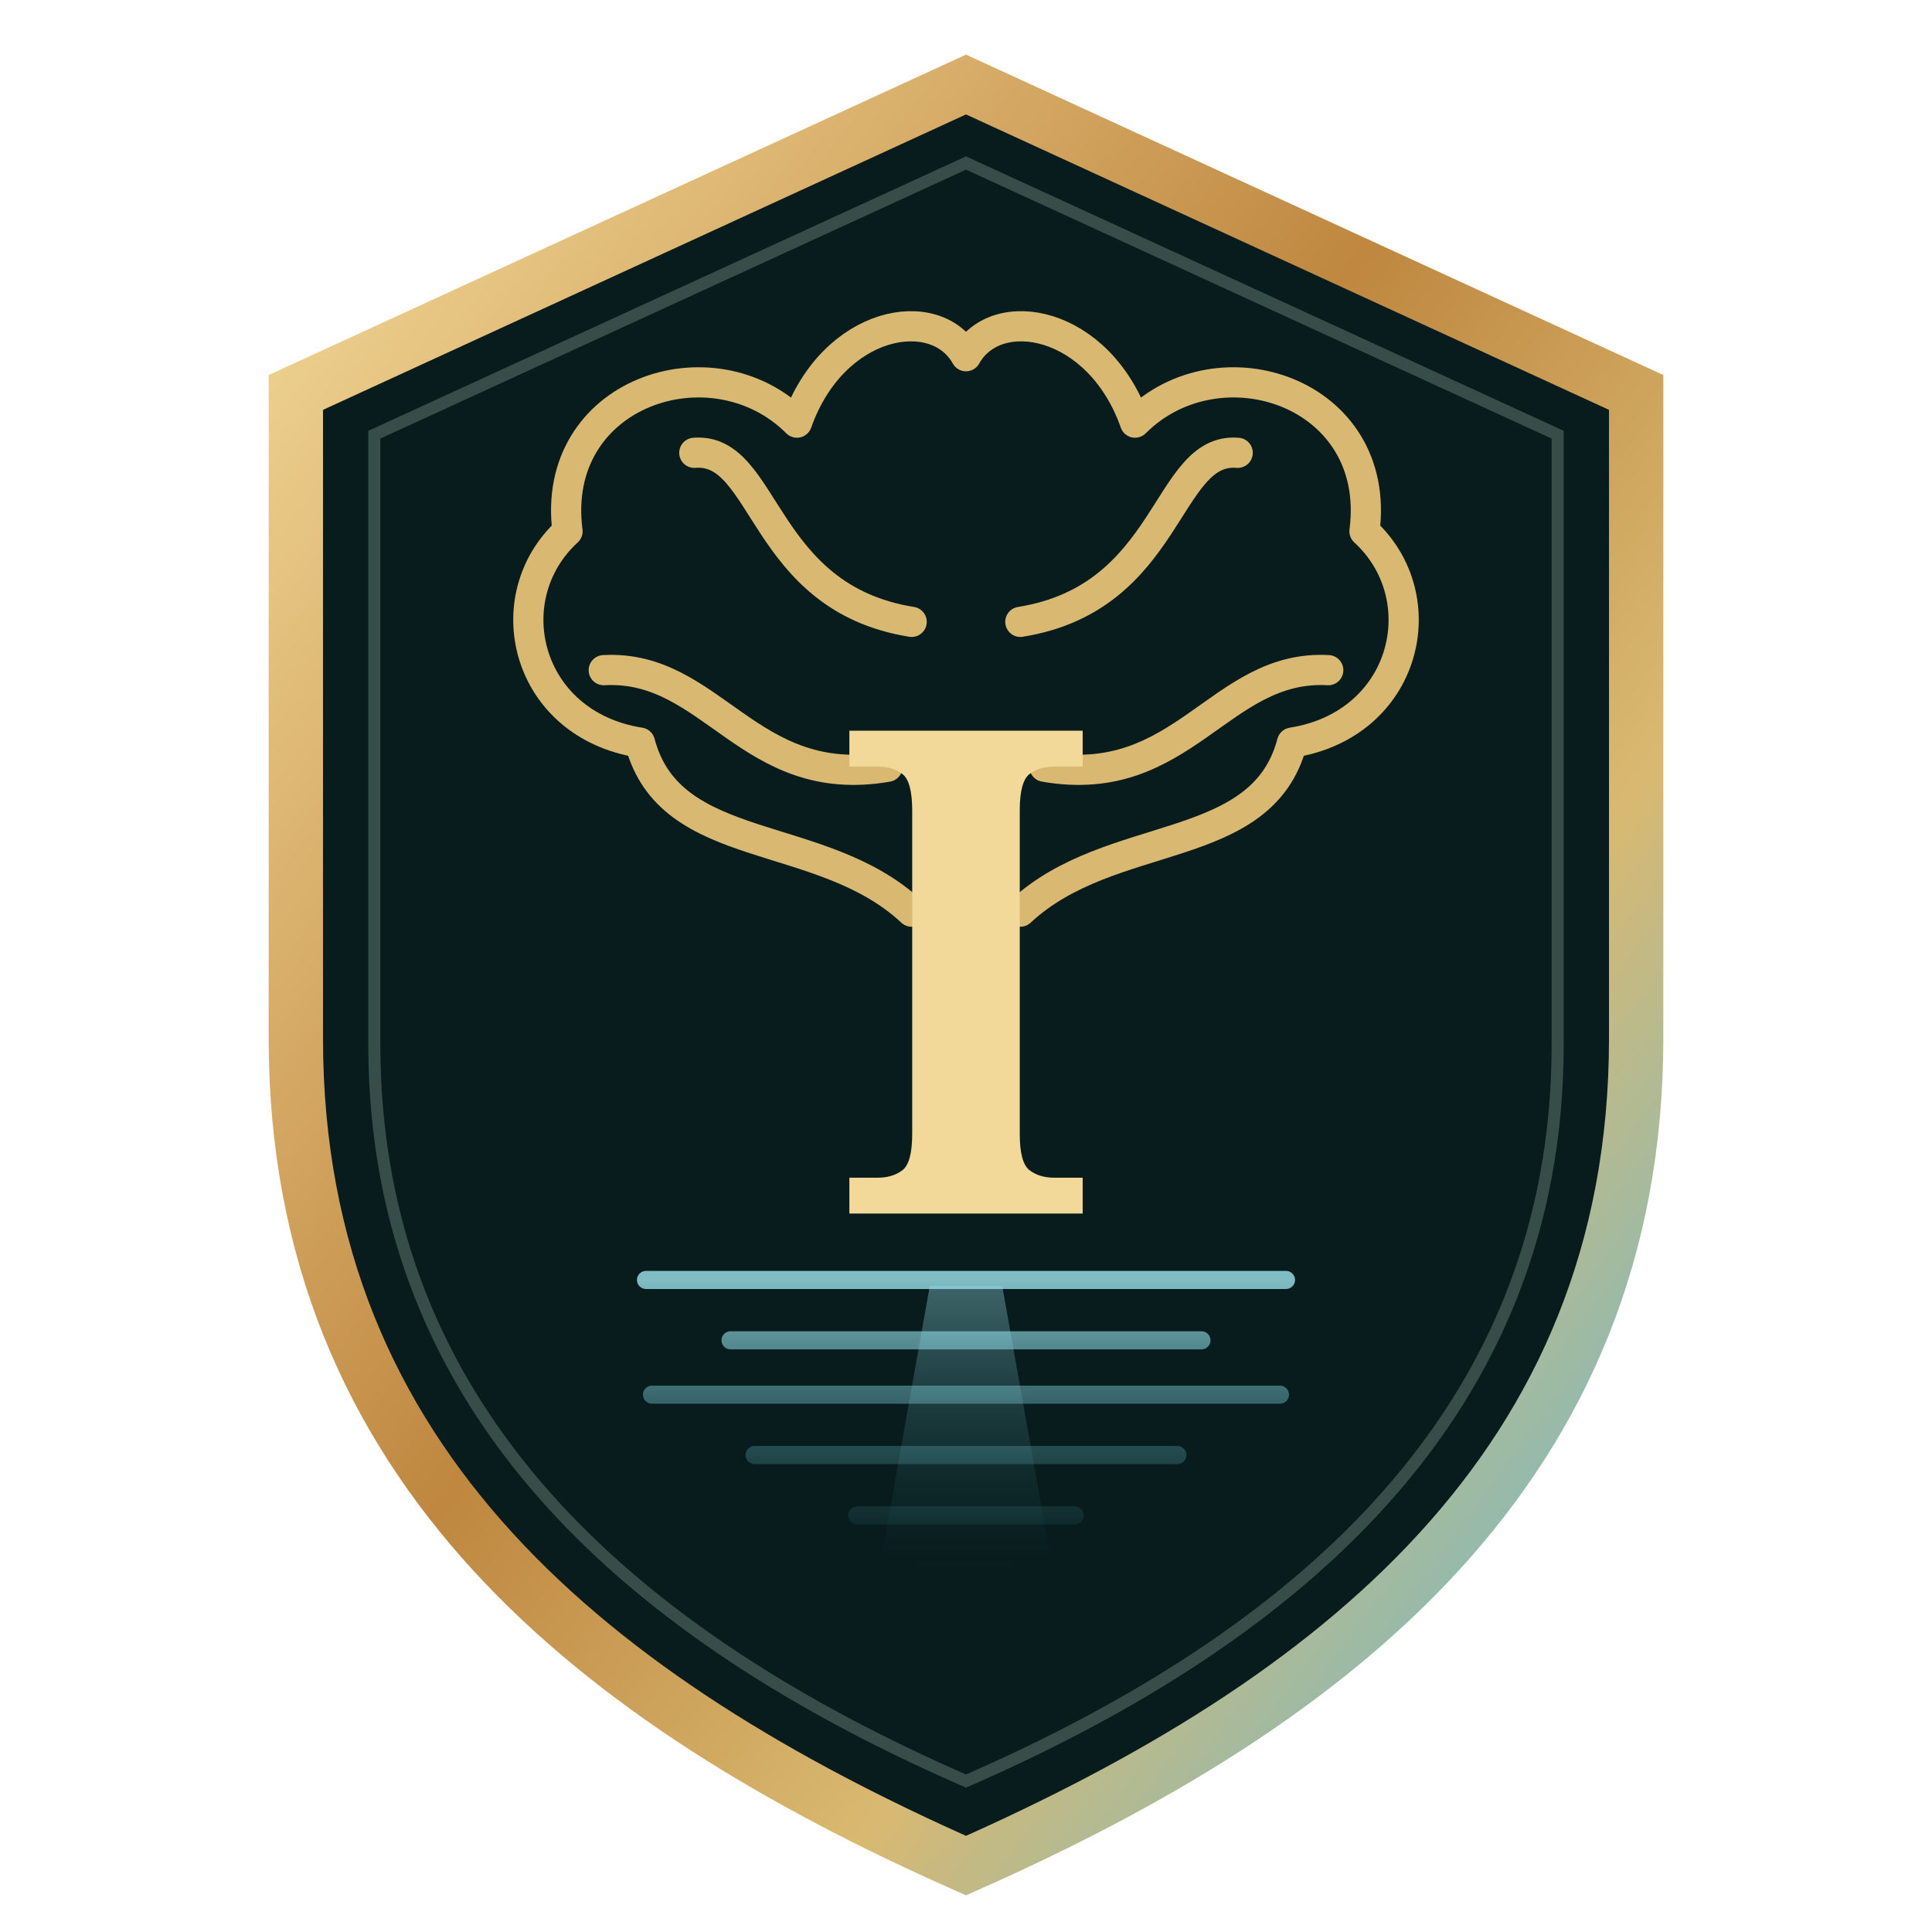
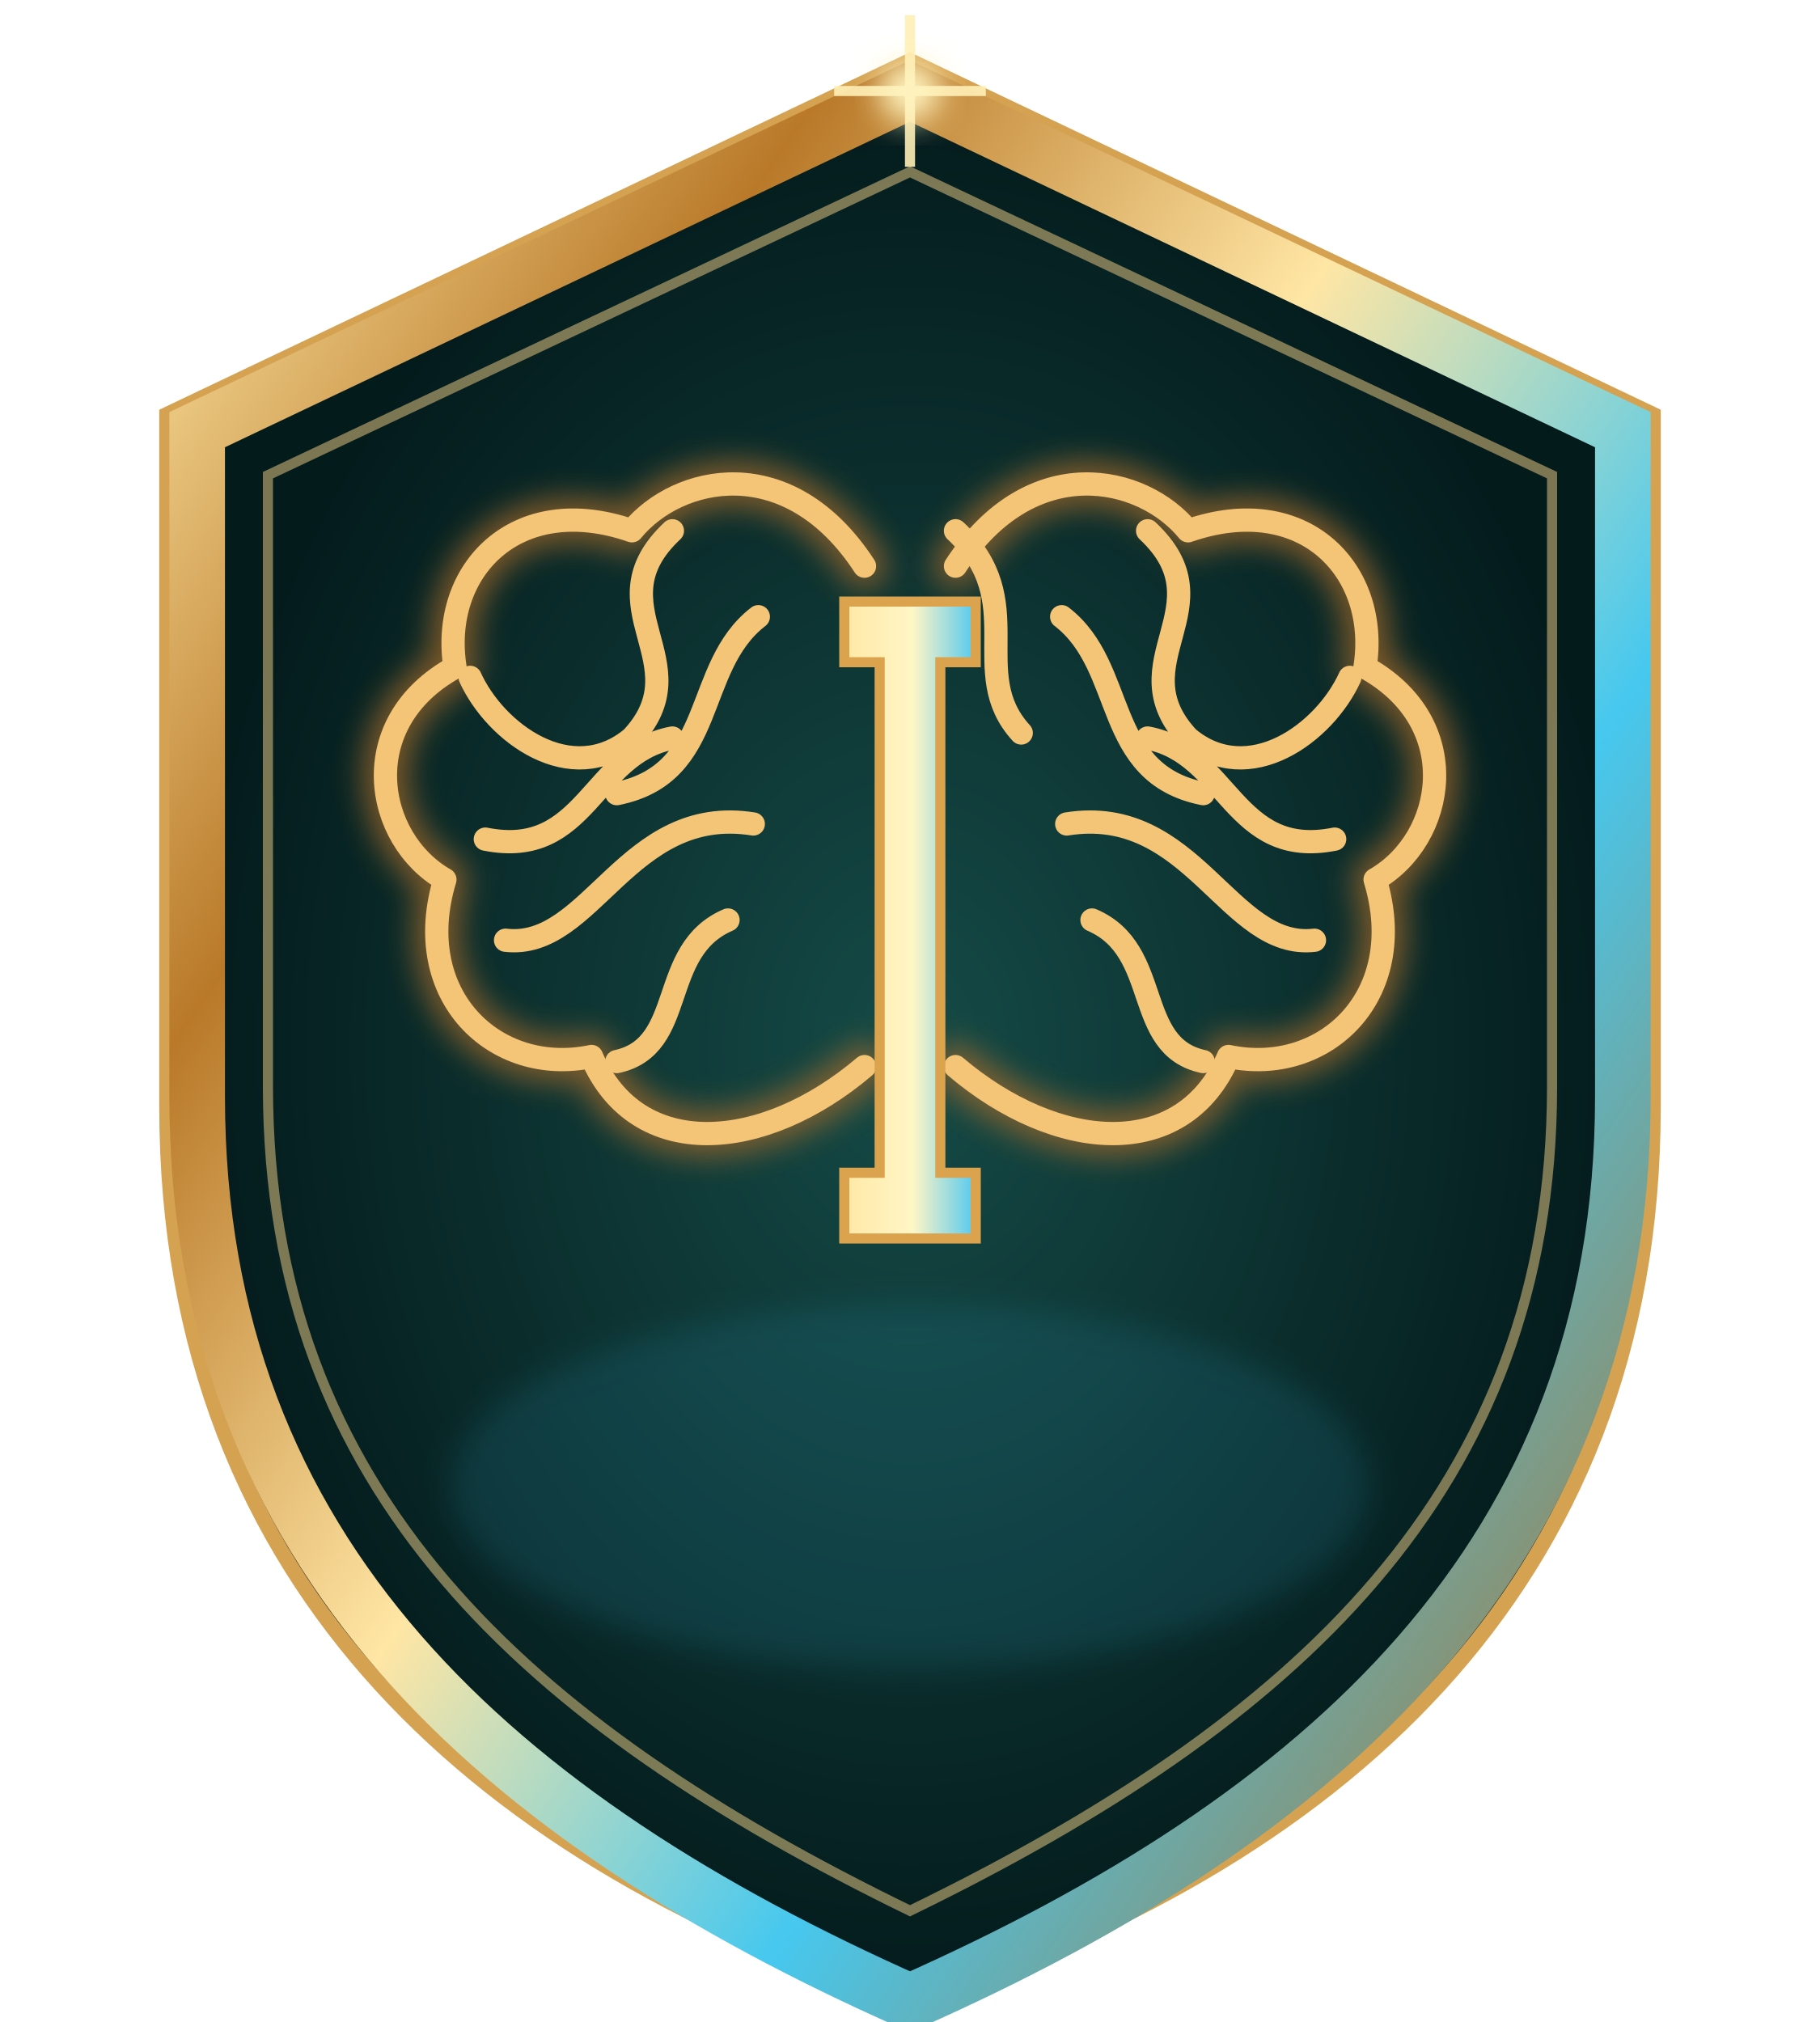
- <svg xmlns="http://www.w3.org/2000/svg" viewBox="0 0 320 320" role="img" aria-labelledby="title desc">
+ <svg xmlns="http://www.w3.org/2000/svg" viewBox="0 0 360 400" role="img" aria-labelledby="t d">
  <defs>
-     <linearGradient id="metal" x1="0" y1="0" x2="1" y2="1">
-       <stop stop-color="#f5dc9b" />
-       <stop offset=".45" stop-color="#bf8740" />
-       <stop offset=".7" stop-color="#d9b971" />
-       <stop offset="1" stop-color="#53bce4" />
+     <linearGradient id="rim" x1="0" y1="0" x2="1" y2=".9">
+       <stop stop-color="#ffe8a5" />
+       <stop offset=".24" stop-color="#b97929" />
+       <stop offset=".48" stop-color="#ffe6a4" />
+       <stop offset=".71" stop-color="#46c8ef" />
+       <stop offset="1" stop-color="#a77939" />
    </linearGradient>
-     <linearGradient id="sea" x1="0" y1="0" x2="0" y2="1">
-       <stop stop-color="#9de4ee" stop-opacity=".8" />
-       <stop offset="1" stop-color="#2c7d85" stop-opacity="0" />
+     <linearGradient id="letter" x1="0" x2="1">
+       <stop stop-color="#ffe8a5" />
+       <stop offset=".52" stop-color="#fff6c6" />
+       <stop offset="1" stop-color="#54c9ef" />
    </linearGradient>
-     <clipPath id="shield">
-       <path d="M160 14 271 65v107c0 71-50 110-111 137C99 282 49 243 49 172V65Z" />
+     <linearGradient id="water" x1="0" y1="0" x2="0" y2="1">
+       <stop stop-color="#b4efff" stop-opacity=".95" />
+       <stop offset=".7" stop-color="#38b6e1" stop-opacity=".4" />
+       <stop offset="1" stop-color="#123b48" stop-opacity="0" />
+     </linearGradient>
+     <radialGradient id="bg">
+       <stop stop-color="#154b47" />
+       <stop offset="1" stop-color="#041b1c" />
+     </radialGradient>
+     <filter id="glow" x="-40%" y="-40%" width="180%" height="180%">
+       <feGaussianBlur stdDeviation="3" />
+     </filter>
+     <clipPath id="clip">
+       <path d="M180 18 321 85v132c0 91-60 143-141 179C99 360 39 308 39 217V85Z" />
    </clipPath>
  </defs>
-   <path d="M160 14 271 65v107c0 71-50 110-111 137C99 282 49 243 49 172V65Z" fill="#081c1d" stroke="url(#metal)" stroke-width="9" />
-   <path d="M160 27 258 72v101c0 61-43 98-98 122C105 271 62 234 62 173V72Z" fill="none" stroke="#8caa9e" stroke-opacity=".35" stroke-width="2" />
-   <g clip-path="url(#shield)" fill="none" stroke="#d9b971" stroke-linecap="round" stroke-linejoin="round" stroke-width="5">
-     <path d="M151 151c-15-14-40-9-45-28-19-3-24-24-12-35-3-23 24-32 38-18 6-17 23-20 28-11M169 151c15-14 40-9 45-28 19-3 24-24 12-35 3-23-24-32-38-18-6-17-23-20-28-11" />
-     <path d="M151 103c-25-4-24-29-36-28m32 52c-23 4-29-17-47-16m69-8c25-4 24-29 36-28m-32 52c23 4 29-17 47-16" />
+   <path d="M180 12 327 82v137c0 96-64 150-147 177C97 369 33 315 33 219V82Z" fill="#061718" stroke="#d5a252" stroke-width="3" />
+   <path d="M180 18 321 85v132c0 91-60 143-141 179C99 360 39 308 39 217V85Z" fill="url(#bg)" stroke="url(#rim)" stroke-width="11" />
+   <path d="M180 34 307 94v121c0 80-51 126-127 163C104 341 53 295 53 215V94Z" fill="none" stroke="#f5d38a" stroke-opacity=".5" stroke-width="2" />
+   <g clip-path="url(#clip)">
+     <ellipse cx="180" cy="294" rx="91" ry="36" fill="#2d9dbe" opacity=".16" filter="url(#glow)" />
+     <g fill="none" stroke="#a36b29" stroke-width="9" stroke-linecap="round" stroke-linejoin="round" filter="url(#glow)" opacity=".75">
+       <path d="M171 112c-15-23-37-18-46-7-23-8-38 8-35 27-20 11-16 34-2 42-7 23 10 39 29 35 9 21 34 19 54 2M189 112c15-23 37-18 46-7 23-8 38 8 35 27 20 11 16 34 2 42 7 23-10 39-29 35-9 21-34 19-54 2" />
+     </g>
+     <g fill="none" stroke="#f4c577" stroke-width="4.6" stroke-linecap="round" stroke-linejoin="round">
+       <path d="M171 112c-15-23-37-18-46-7-23-8-38 8-35 27-20 11-16 34-2 42-7 23 10 39 29 35 9 21 34 19 54 2M189 112c15-23 37-18 46-7 23-8 38 8 35 27 20 11 16 34 2 42 7 23-10 39-29 35-9 21-34 19-54 2" />
+       <path d="M133 105c-16 15 6 26-8 41-12 10-27-1-32-12m40 12c-16 3-17 24-37 20m54-44c-13 10-8 31-28 35m27 6c-25-4-32 25-49 23m44-4c-14 6-8 25-22 28m67-105c15 14 2 28 13 40m25-40c16 15-6 26 8 41 12 10 27-1 32-12m-40 12c16 3 17 24 37 20m-54-44c13 10 8 31 28 35m-27 6c25-4 32 25 49 23m-44-4c14 6 8 25 22 28" />
+     </g>
+     <path d="M167 119h26v12h-7v101h7v13h-26v-13h7V131h-7Z" fill="url(#letter)" stroke="#dca34f" stroke-width="2" />
+     <path d="M180 244v93" stroke="#6dd7f2" stroke-width="8" opacity=".5" filter="url(#glow)" />
+     <path d="M180 249v77" stroke="url(#water)" stroke-width="5" opacity=".75" />
+     <g fill="none" stroke="url(#water)" stroke-linecap="round">
+       <path d="M122 261h116" stroke-width="2.6" />
+       <path d="M105 271h150" stroke-width="2" />
+       <path d="M131 282h98" stroke-width="3" />
+       <path d="M113 294h134" stroke-width="2.5" />
+       <path d="M141 307h78" stroke-width="3" />
+       <path d="M126 320h108" stroke-width="2" />
+       <path d="M155 335h50" stroke-width="2" />
+     </g>
  </g>
-   <text x="160" y="201" text-anchor="middle" fill="#f2d99a" font-family="Georgia,serif" font-size="112" font-weight="bold">I</text>
-   <g clip-path="url(#shield)">
-     <path d="M107 212h106m-92 10h78m-91 9h104m-87 10h70m-53 10h36m-25 9h14" stroke="url(#sea)" stroke-width="3" stroke-linecap="round" />
-     <path d="M154 213h12l8 45h-28Z" fill="url(#sea)" opacity=".45" />
-   </g>
+   <path d="M180 3v30M165 18h30" stroke="#fff0b6" stroke-width="2" opacity=".9" />
+   <circle cx="180" cy="18" r="6" fill="#fff3bf" filter="url(#glow)" />
</svg>
